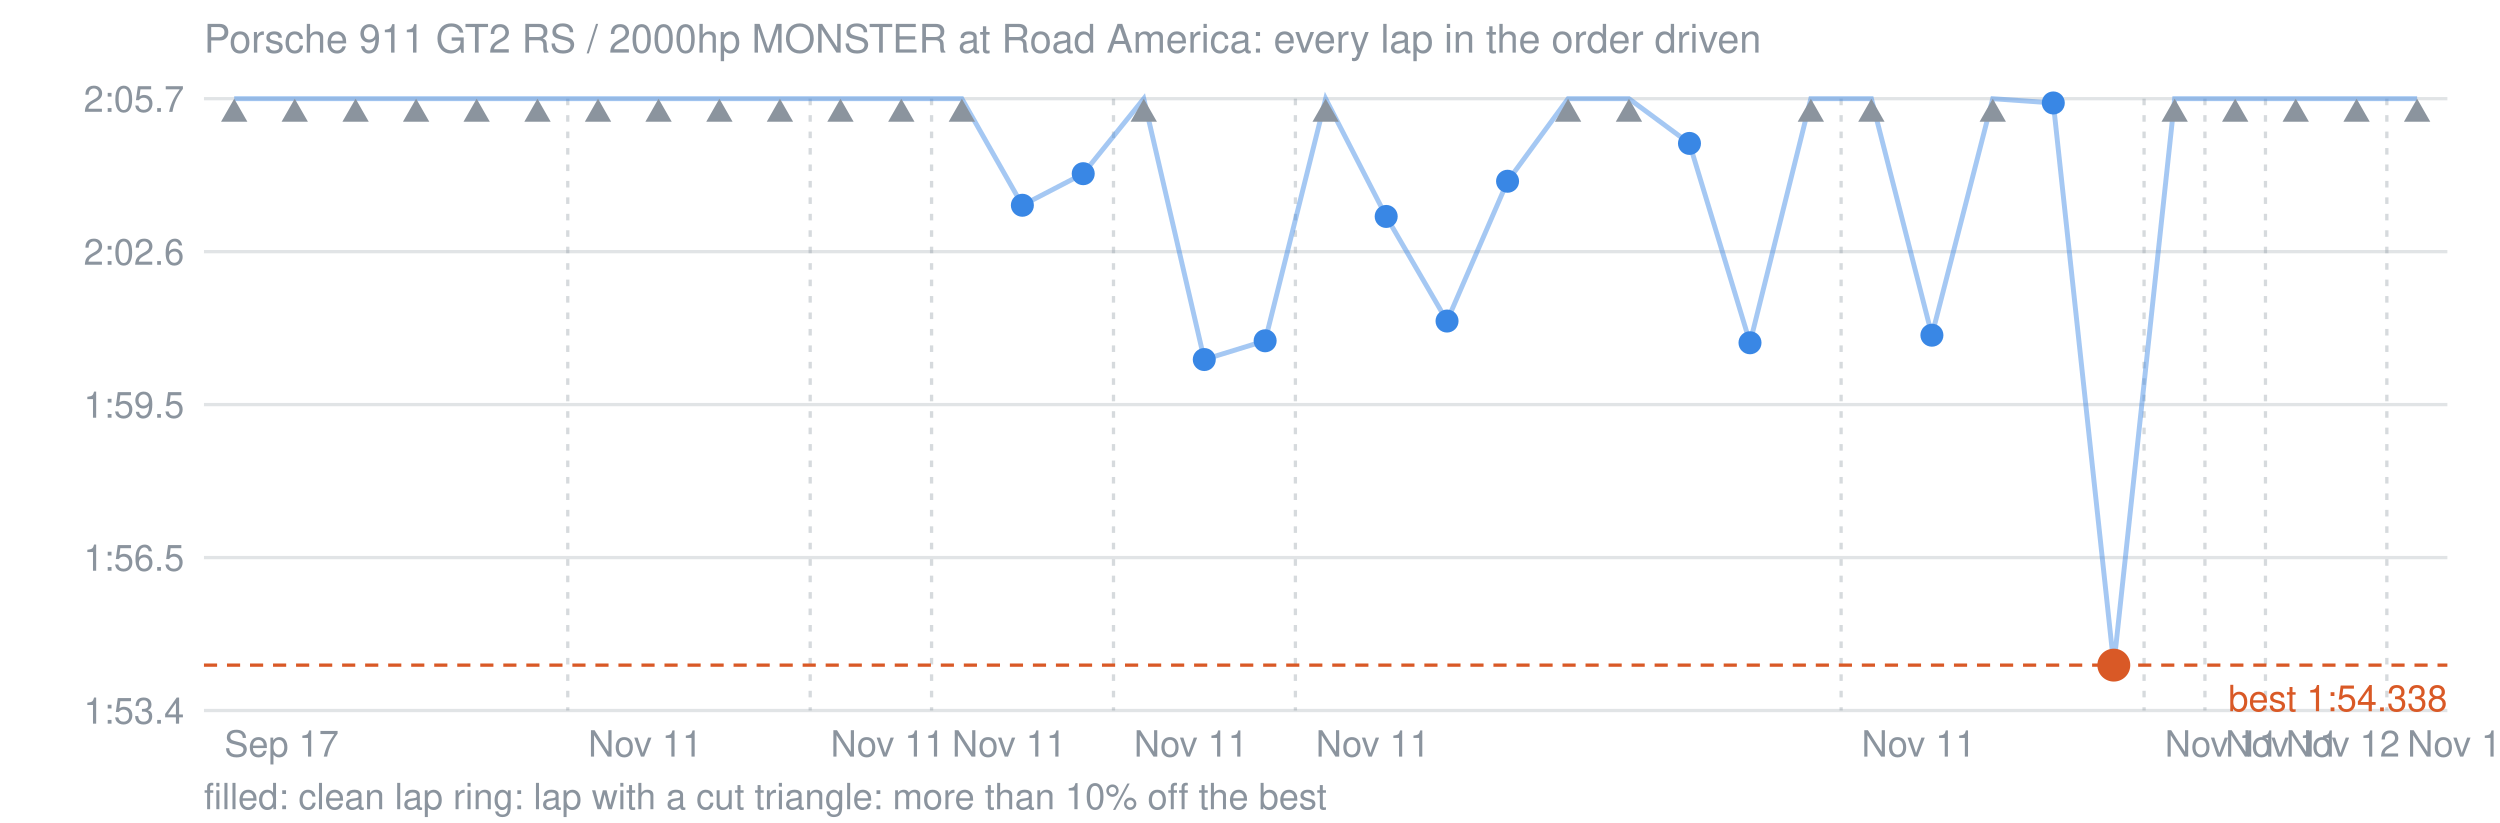
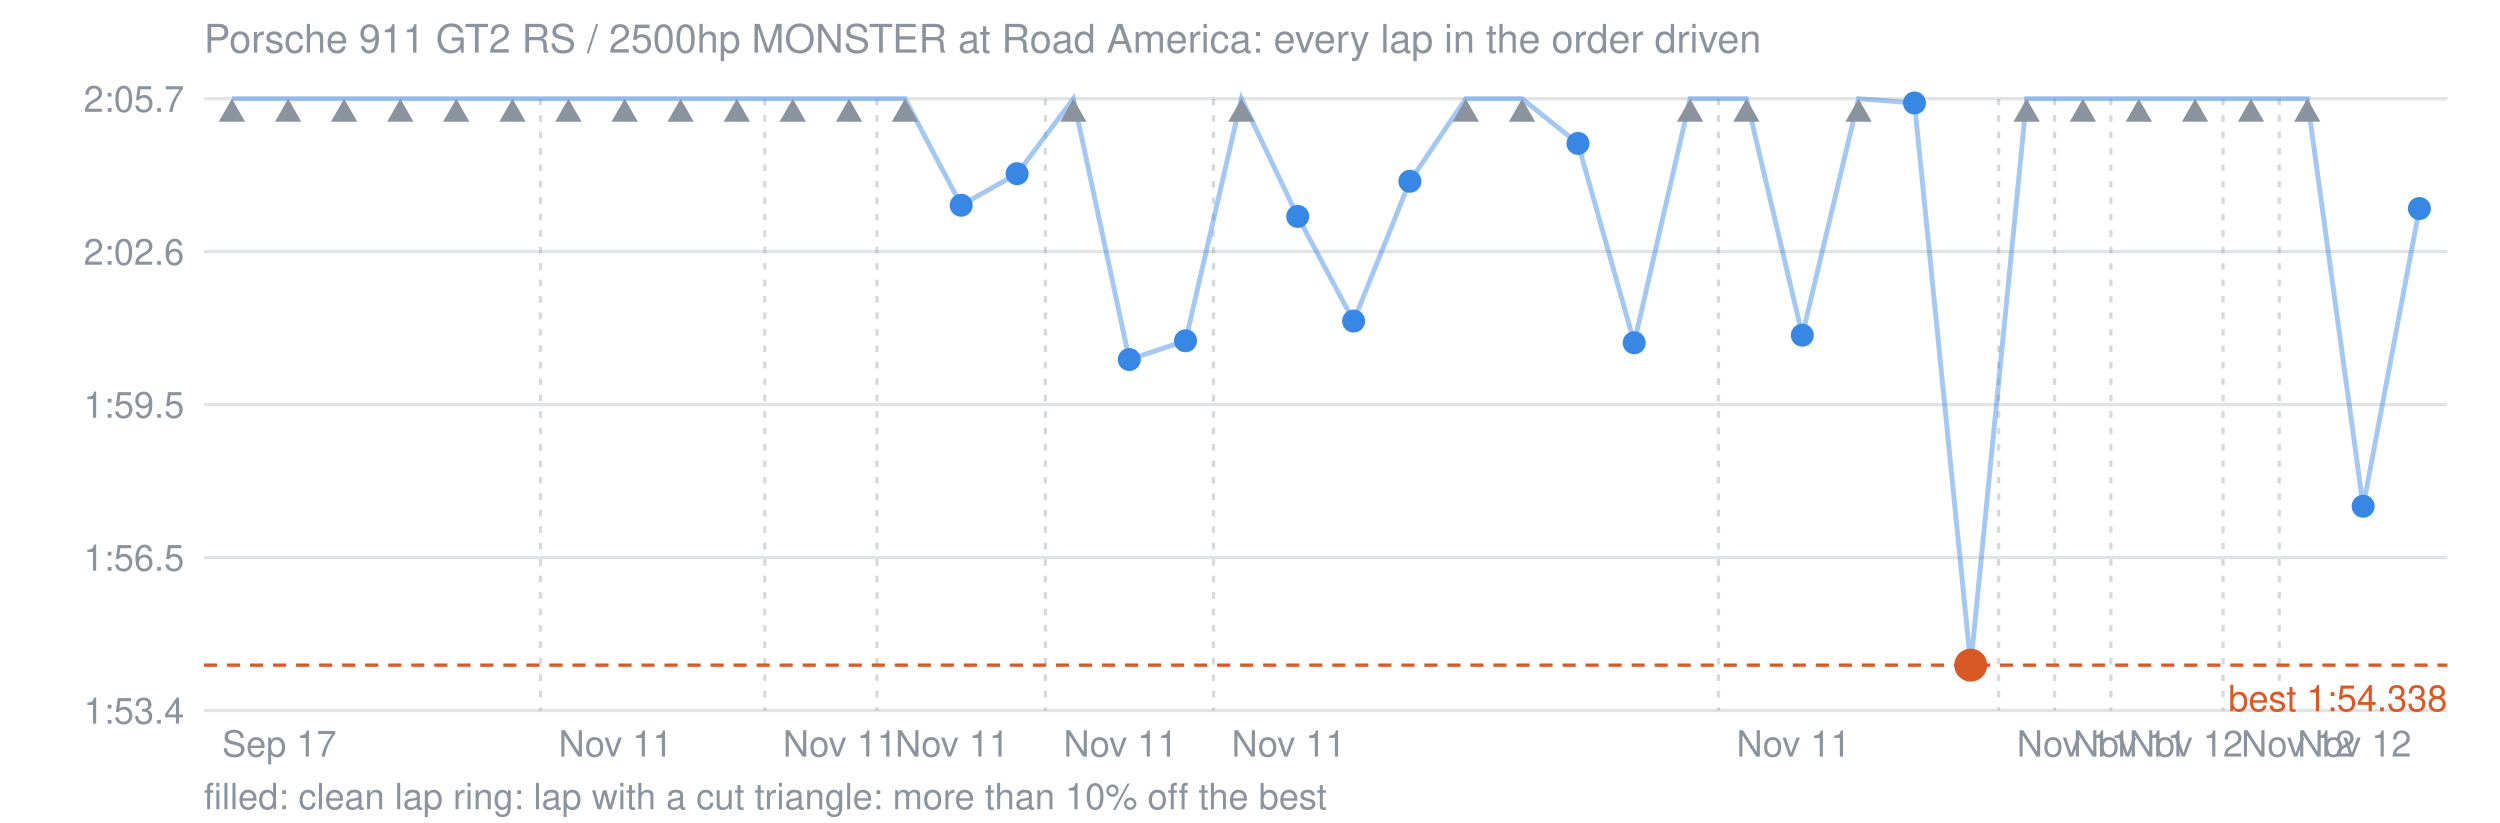
<svg xmlns="http://www.w3.org/2000/svg" viewBox="0 0 760 250" font-family="-apple-system,Segoe UI,Helvetica,Arial,sans-serif" font-size="11">
-   <text x="62" y="16" fill="#8b949e" font-size="12">Porsche 911 GT2 RS / 2000hp MONSTER at Road America: every lap in the order driven</text>
+   <text x="62" y="16" fill="#8b949e" font-size="12">Porsche 911 GT2 RS / 2500hp MONSTER at Road America: every lap in the order driven</text>
  <line x1="62" x2="744" y1="216.0" y2="216.0" stroke="#8b949e" stroke-opacity="0.25" />
  <text x="56" y="220.0" fill="#8b949e" text-anchor="end">1:53.4</text>
  <line x1="62" x2="744" y1="169.5" y2="169.5" stroke="#8b949e" stroke-opacity="0.25" />
  <text x="56" y="173.5" fill="#8b949e" text-anchor="end">1:56.5</text>
  <line x1="62" x2="744" y1="123.0" y2="123.0" stroke="#8b949e" stroke-opacity="0.25" />
  <text x="56" y="127.0" fill="#8b949e" text-anchor="end">1:59.5</text>
  <line x1="62" x2="744" y1="76.5" y2="76.5" stroke="#8b949e" stroke-opacity="0.25" />
  <text x="56" y="80.5" fill="#8b949e" text-anchor="end">2:02.6</text>
  <line x1="62" x2="744" y1="30.0" y2="30.0" stroke="#8b949e" stroke-opacity="0.25" />
  <text x="56" y="34.0" fill="#8b949e" text-anchor="end">2:05.7</text>
-   <text x="68.2" y="230" fill="#8b949e">Sep 17</text>
-   <line x1="172.6" x2="172.6" y1="30" y2="216" stroke="#8b949e" stroke-opacity="0.35" stroke-dasharray="2 3" />
-   <text x="178.8" y="230" fill="#8b949e">Nov 11</text>
-   <line x1="246.3" x2="246.3" y1="30" y2="216" stroke="#8b949e" stroke-opacity="0.35" stroke-dasharray="2 3" />
-   <text x="252.5" y="230" fill="#8b949e">Nov 11</text>
-   <line x1="283.2" x2="283.2" y1="30" y2="216" stroke="#8b949e" stroke-opacity="0.35" stroke-dasharray="2 3" />
-   <text x="289.4" y="230" fill="#8b949e">Nov 11</text>
-   <line x1="338.5" x2="338.5" y1="30" y2="216" stroke="#8b949e" stroke-opacity="0.35" stroke-dasharray="2 3" />
-   <text x="344.7" y="230" fill="#8b949e">Nov 11</text>
-   <line x1="393.8" x2="393.8" y1="30" y2="216" stroke="#8b949e" stroke-opacity="0.35" stroke-dasharray="2 3" />
-   <text x="400.0" y="230" fill="#8b949e">Nov 11</text>
-   <line x1="559.7" x2="559.7" y1="30" y2="216" stroke="#8b949e" stroke-opacity="0.35" stroke-dasharray="2 3" />
-   <text x="565.9" y="230" fill="#8b949e">Nov 11</text>
-   <line x1="651.8" x2="651.8" y1="30" y2="216" stroke="#8b949e" stroke-opacity="0.35" stroke-dasharray="2 3" />
-   <text x="658.1" y="230" fill="#8b949e">Nov 11</text>
-   <line x1="670.3" x2="670.3" y1="30" y2="216" stroke="#8b949e" stroke-opacity="0.35" stroke-dasharray="2 3" />
-   <text x="676.5" y="230" fill="#8b949e">Nov 11</text>
-   <line x1="688.7" x2="688.7" y1="30" y2="216" stroke="#8b949e" stroke-opacity="0.35" stroke-dasharray="2 3" />
-   <text x="694.9" y="230" fill="#8b949e">Nov 12</text>
-   <line x1="725.6" x2="725.6" y1="30" y2="216" stroke="#8b949e" stroke-opacity="0.35" stroke-dasharray="2 3" />
-   <text x="731.8" y="230" fill="#8b949e">Nov 12</text>
+   <text x="67.5" y="230" fill="#8b949e">Sep 17</text>
+   <line x1="164.3" x2="164.3" y1="30" y2="216" stroke="#8b949e" stroke-opacity="0.35" stroke-dasharray="2 3" />
+   <text x="169.8" y="230" fill="#8b949e">Nov 11</text>
+   <line x1="232.5" x2="232.5" y1="30" y2="216" stroke="#8b949e" stroke-opacity="0.35" stroke-dasharray="2 3" />
+   <text x="238.0" y="230" fill="#8b949e">Nov 11</text>
+   <line x1="266.6" x2="266.6" y1="30" y2="216" stroke="#8b949e" stroke-opacity="0.35" stroke-dasharray="2 3" />
+   <text x="272.1" y="230" fill="#8b949e">Nov 11</text>
+   <line x1="317.8" x2="317.8" y1="30" y2="216" stroke="#8b949e" stroke-opacity="0.35" stroke-dasharray="2 3" />
+   <text x="323.3" y="230" fill="#8b949e">Nov 11</text>
+   <line x1="368.9" x2="368.9" y1="30" y2="216" stroke="#8b949e" stroke-opacity="0.35" stroke-dasharray="2 3" />
+   <text x="374.4" y="230" fill="#8b949e">Nov 11</text>
+   <line x1="522.4" x2="522.4" y1="30" y2="216" stroke="#8b949e" stroke-opacity="0.35" stroke-dasharray="2 3" />
+   <text x="527.9" y="230" fill="#8b949e">Nov 11</text>
+   <line x1="607.6" x2="607.6" y1="30" y2="216" stroke="#8b949e" stroke-opacity="0.35" stroke-dasharray="2 3" />
+   <text x="613.1" y="230" fill="#8b949e">Nov 11</text>
+   <line x1="624.6" x2="624.6" y1="30" y2="216" stroke="#8b949e" stroke-opacity="0.35" stroke-dasharray="2 3" />
+   <text x="630.2" y="230" fill="#8b949e">Nov 11</text>
+   <line x1="641.7" x2="641.7" y1="30" y2="216" stroke="#8b949e" stroke-opacity="0.35" stroke-dasharray="2 3" />
+   <text x="647.2" y="230" fill="#8b949e">Nov 12</text>
+   <line x1="675.8" x2="675.8" y1="30" y2="216" stroke="#8b949e" stroke-opacity="0.35" stroke-dasharray="2 3" />
+   <text x="681.3" y="230" fill="#8b949e">Nov 12</text>
+   <line x1="692.9" x2="692.9" y1="30" y2="216" stroke="#8b949e" stroke-opacity="0.35" stroke-dasharray="2 3" />
+   <text x="698.4" y="230" fill="#8b949e">Nov 12</text>
  <line x1="62" x2="744" y1="202.2" y2="202.2" stroke="#d95926" stroke-dasharray="4 3" />
  <text x="744" y="216.2" fill="#d95926" text-anchor="end">best 1:54.338</text>
-   <polyline points="71.2,30.0 89.6,30.0 108.1,30.0 126.5,30.0 144.9,30.0 163.4,30.0 181.8,30.0 200.2,30.0 218.7,30.0 237.1,30.0 255.5,30.0 274.0,30.0 292.4,30.0 310.8,62.4 329.3,52.8 347.7,30.0 366.1,109.3 384.6,103.6 403.0,30.0 421.4,65.8 439.9,97.6 458.3,55.1 476.7,30.0 495.2,30.0 513.6,43.6 532.0,104.2 550.5,30.0 568.9,30.0 587.3,101.9 605.8,30.0 624.2,31.3 642.6,202.2 661.1,30.0 679.5,30.0 697.9,30.0 716.4,30.0 734.8,30.0" fill="none" stroke="#3987e5" stroke-opacity="0.45" stroke-width="1.5" />
-   <path d="M67.2,37 L75.2,37 L71.2,30 Z" fill="#8b949e" />
-   <path d="M85.6,37 L93.6,37 L89.6,30 Z" fill="#8b949e" />
-   <path d="M104.1,37 L112.1,37 L108.1,30 Z" fill="#8b949e" />
-   <path d="M122.5,37 L130.5,37 L126.5,30 Z" fill="#8b949e" />
-   <path d="M140.9,37 L148.9,37 L144.9,30 Z" fill="#8b949e" />
-   <path d="M159.4,37 L167.4,37 L163.4,30 Z" fill="#8b949e" />
-   <path d="M177.8,37 L185.8,37 L181.8,30 Z" fill="#8b949e" />
-   <path d="M196.2,37 L204.2,37 L200.2,30 Z" fill="#8b949e" />
-   <path d="M214.7,37 L222.7,37 L218.7,30 Z" fill="#8b949e" />
-   <path d="M233.1,37 L241.1,37 L237.1,30 Z" fill="#8b949e" />
-   <path d="M251.5,37 L259.5,37 L255.5,30 Z" fill="#8b949e" />
-   <path d="M270.0,37 L278.0,37 L274.0,30 Z" fill="#8b949e" />
-   <path d="M288.4,37 L296.4,37 L292.4,30 Z" fill="#8b949e" />
-   <circle cx="310.8" cy="62.4" r="3.5" fill="#3987e5" />
-   <circle cx="329.3" cy="52.8" r="3.5" fill="#3987e5" />
-   <path d="M343.7,37 L351.7,37 L347.7,30 Z" fill="#8b949e" />
-   <circle cx="366.1" cy="109.3" r="3.5" fill="#3987e5" />
-   <circle cx="384.6" cy="103.6" r="3.5" fill="#3987e5" />
-   <path d="M399.0,37 L407.0,37 L403.0,30 Z" fill="#8b949e" />
-   <circle cx="421.4" cy="65.8" r="3.5" fill="#3987e5" />
-   <circle cx="439.9" cy="97.6" r="3.5" fill="#3987e5" />
-   <circle cx="458.3" cy="55.1" r="3.5" fill="#3987e5" />
-   <path d="M472.7,37 L480.7,37 L476.7,30 Z" fill="#8b949e" />
-   <path d="M491.2,37 L499.2,37 L495.2,30 Z" fill="#8b949e" />
-   <circle cx="513.6" cy="43.6" r="3.5" fill="#3987e5" />
-   <circle cx="532.0" cy="104.2" r="3.5" fill="#3987e5" />
-   <path d="M546.5,37 L554.5,37 L550.5,30 Z" fill="#8b949e" />
-   <path d="M564.9,37 L572.9,37 L568.9,30 Z" fill="#8b949e" />
-   <circle cx="587.3" cy="101.9" r="3.5" fill="#3987e5" />
-   <path d="M601.8,37 L609.8,37 L605.8,30 Z" fill="#8b949e" />
-   <circle cx="624.2" cy="31.3" r="3.5" fill="#3987e5" />
-   <circle cx="642.6" cy="202.2" r="5" fill="#d95926" />
-   <path d="M657.1,37 L665.1,37 L661.1,30 Z" fill="#8b949e" />
-   <path d="M675.5,37 L683.5,37 L679.5,30 Z" fill="#8b949e" />
-   <path d="M693.9,37 L701.9,37 L697.9,30 Z" fill="#8b949e" />
-   <path d="M712.4,37 L720.4,37 L716.4,30 Z" fill="#8b949e" />
-   <path d="M730.8,37 L738.8,37 L734.8,30 Z" fill="#8b949e" />
+   <polyline points="70.5,30.0 87.6,30.0 104.6,30.0 121.7,30.0 138.7,30.0 155.8,30.0 172.8,30.0 189.9,30.0 206.9,30.0 224.0,30.0 241.0,30.0 258.1,30.0 275.1,30.0 292.2,62.4 309.2,52.8 326.3,30.0 343.3,109.3 360.4,103.6 377.4,30.0 394.5,65.8 411.5,97.6 428.6,55.1 445.6,30.0 462.7,30.0 479.7,43.6 496.8,104.2 513.8,30.0 530.9,30.0 547.9,101.9 565.0,30.0 582.0,31.3 599.1,202.2 616.1,30.0 633.2,30.0 650.2,30.0 667.3,30.0 684.3,30.0 701.4,30.0 718.4,153.9 735.5,63.4" fill="none" stroke="#3987e5" stroke-opacity="0.45" stroke-width="1.5" />
+   <path d="M66.5,37 L74.5,37 L70.5,30 Z" fill="#8b949e" />
+   <path d="M83.6,37 L91.6,37 L87.6,30 Z" fill="#8b949e" />
+   <path d="M100.6,37 L108.6,37 L104.6,30 Z" fill="#8b949e" />
+   <path d="M117.7,37 L125.7,37 L121.7,30 Z" fill="#8b949e" />
+   <path d="M134.7,37 L142.7,37 L138.7,30 Z" fill="#8b949e" />
+   <path d="M151.8,37 L159.8,37 L155.8,30 Z" fill="#8b949e" />
+   <path d="M168.8,37 L176.8,37 L172.8,30 Z" fill="#8b949e" />
+   <path d="M185.9,37 L193.9,37 L189.9,30 Z" fill="#8b949e" />
+   <path d="M202.9,37 L210.9,37 L206.9,30 Z" fill="#8b949e" />
+   <path d="M220.0,37 L228.0,37 L224.0,30 Z" fill="#8b949e" />
+   <path d="M237.0,37 L245.0,37 L241.0,30 Z" fill="#8b949e" />
+   <path d="M254.1,37 L262.1,37 L258.1,30 Z" fill="#8b949e" />
+   <path d="M271.1,37 L279.1,37 L275.1,30 Z" fill="#8b949e" />
+   <circle cx="292.2" cy="62.4" r="3.5" fill="#3987e5" />
+   <circle cx="309.2" cy="52.8" r="3.5" fill="#3987e5" />
+   <path d="M322.3,37 L330.3,37 L326.3,30 Z" fill="#8b949e" />
+   <circle cx="343.3" cy="109.3" r="3.5" fill="#3987e5" />
+   <circle cx="360.4" cy="103.6" r="3.5" fill="#3987e5" />
+   <path d="M373.4,37 L381.4,37 L377.4,30 Z" fill="#8b949e" />
+   <circle cx="394.5" cy="65.8" r="3.5" fill="#3987e5" />
+   <circle cx="411.5" cy="97.6" r="3.5" fill="#3987e5" />
+   <circle cx="428.6" cy="55.1" r="3.5" fill="#3987e5" />
+   <path d="M441.6,37 L449.6,37 L445.6,30 Z" fill="#8b949e" />
+   <path d="M458.7,37 L466.7,37 L462.7,30 Z" fill="#8b949e" />
+   <circle cx="479.7" cy="43.6" r="3.5" fill="#3987e5" />
+   <circle cx="496.8" cy="104.2" r="3.5" fill="#3987e5" />
+   <path d="M509.8,37 L517.8,37 L513.8,30 Z" fill="#8b949e" />
+   <path d="M526.9,37 L534.9,37 L530.9,30 Z" fill="#8b949e" />
+   <circle cx="547.9" cy="101.9" r="3.5" fill="#3987e5" />
+   <path d="M561.0,37 L569.0,37 L565.0,30 Z" fill="#8b949e" />
+   <circle cx="582.0" cy="31.3" r="3.5" fill="#3987e5" />
+   <circle cx="599.1" cy="202.2" r="5" fill="#d95926" />
+   <path d="M612.1,37 L620.1,37 L616.1,30 Z" fill="#8b949e" />
+   <path d="M629.2,37 L637.2,37 L633.2,30 Z" fill="#8b949e" />
+   <path d="M646.2,37 L654.2,37 L650.2,30 Z" fill="#8b949e" />
+   <path d="M663.3,37 L671.3,37 L667.3,30 Z" fill="#8b949e" />
+   <path d="M680.3,37 L688.3,37 L684.3,30 Z" fill="#8b949e" />
+   <path d="M697.4,37 L705.4,37 L701.4,30 Z" fill="#8b949e" />
+   <circle cx="718.4" cy="153.9" r="3.5" fill="#3987e5" />
+   <circle cx="735.5" cy="63.4" r="3.5" fill="#3987e5" />
  <text x="62" y="246" fill="#8b949e">filled: clean lap    ring: lap with a cut    triangle: more than 10% off the best</text>
</svg>
